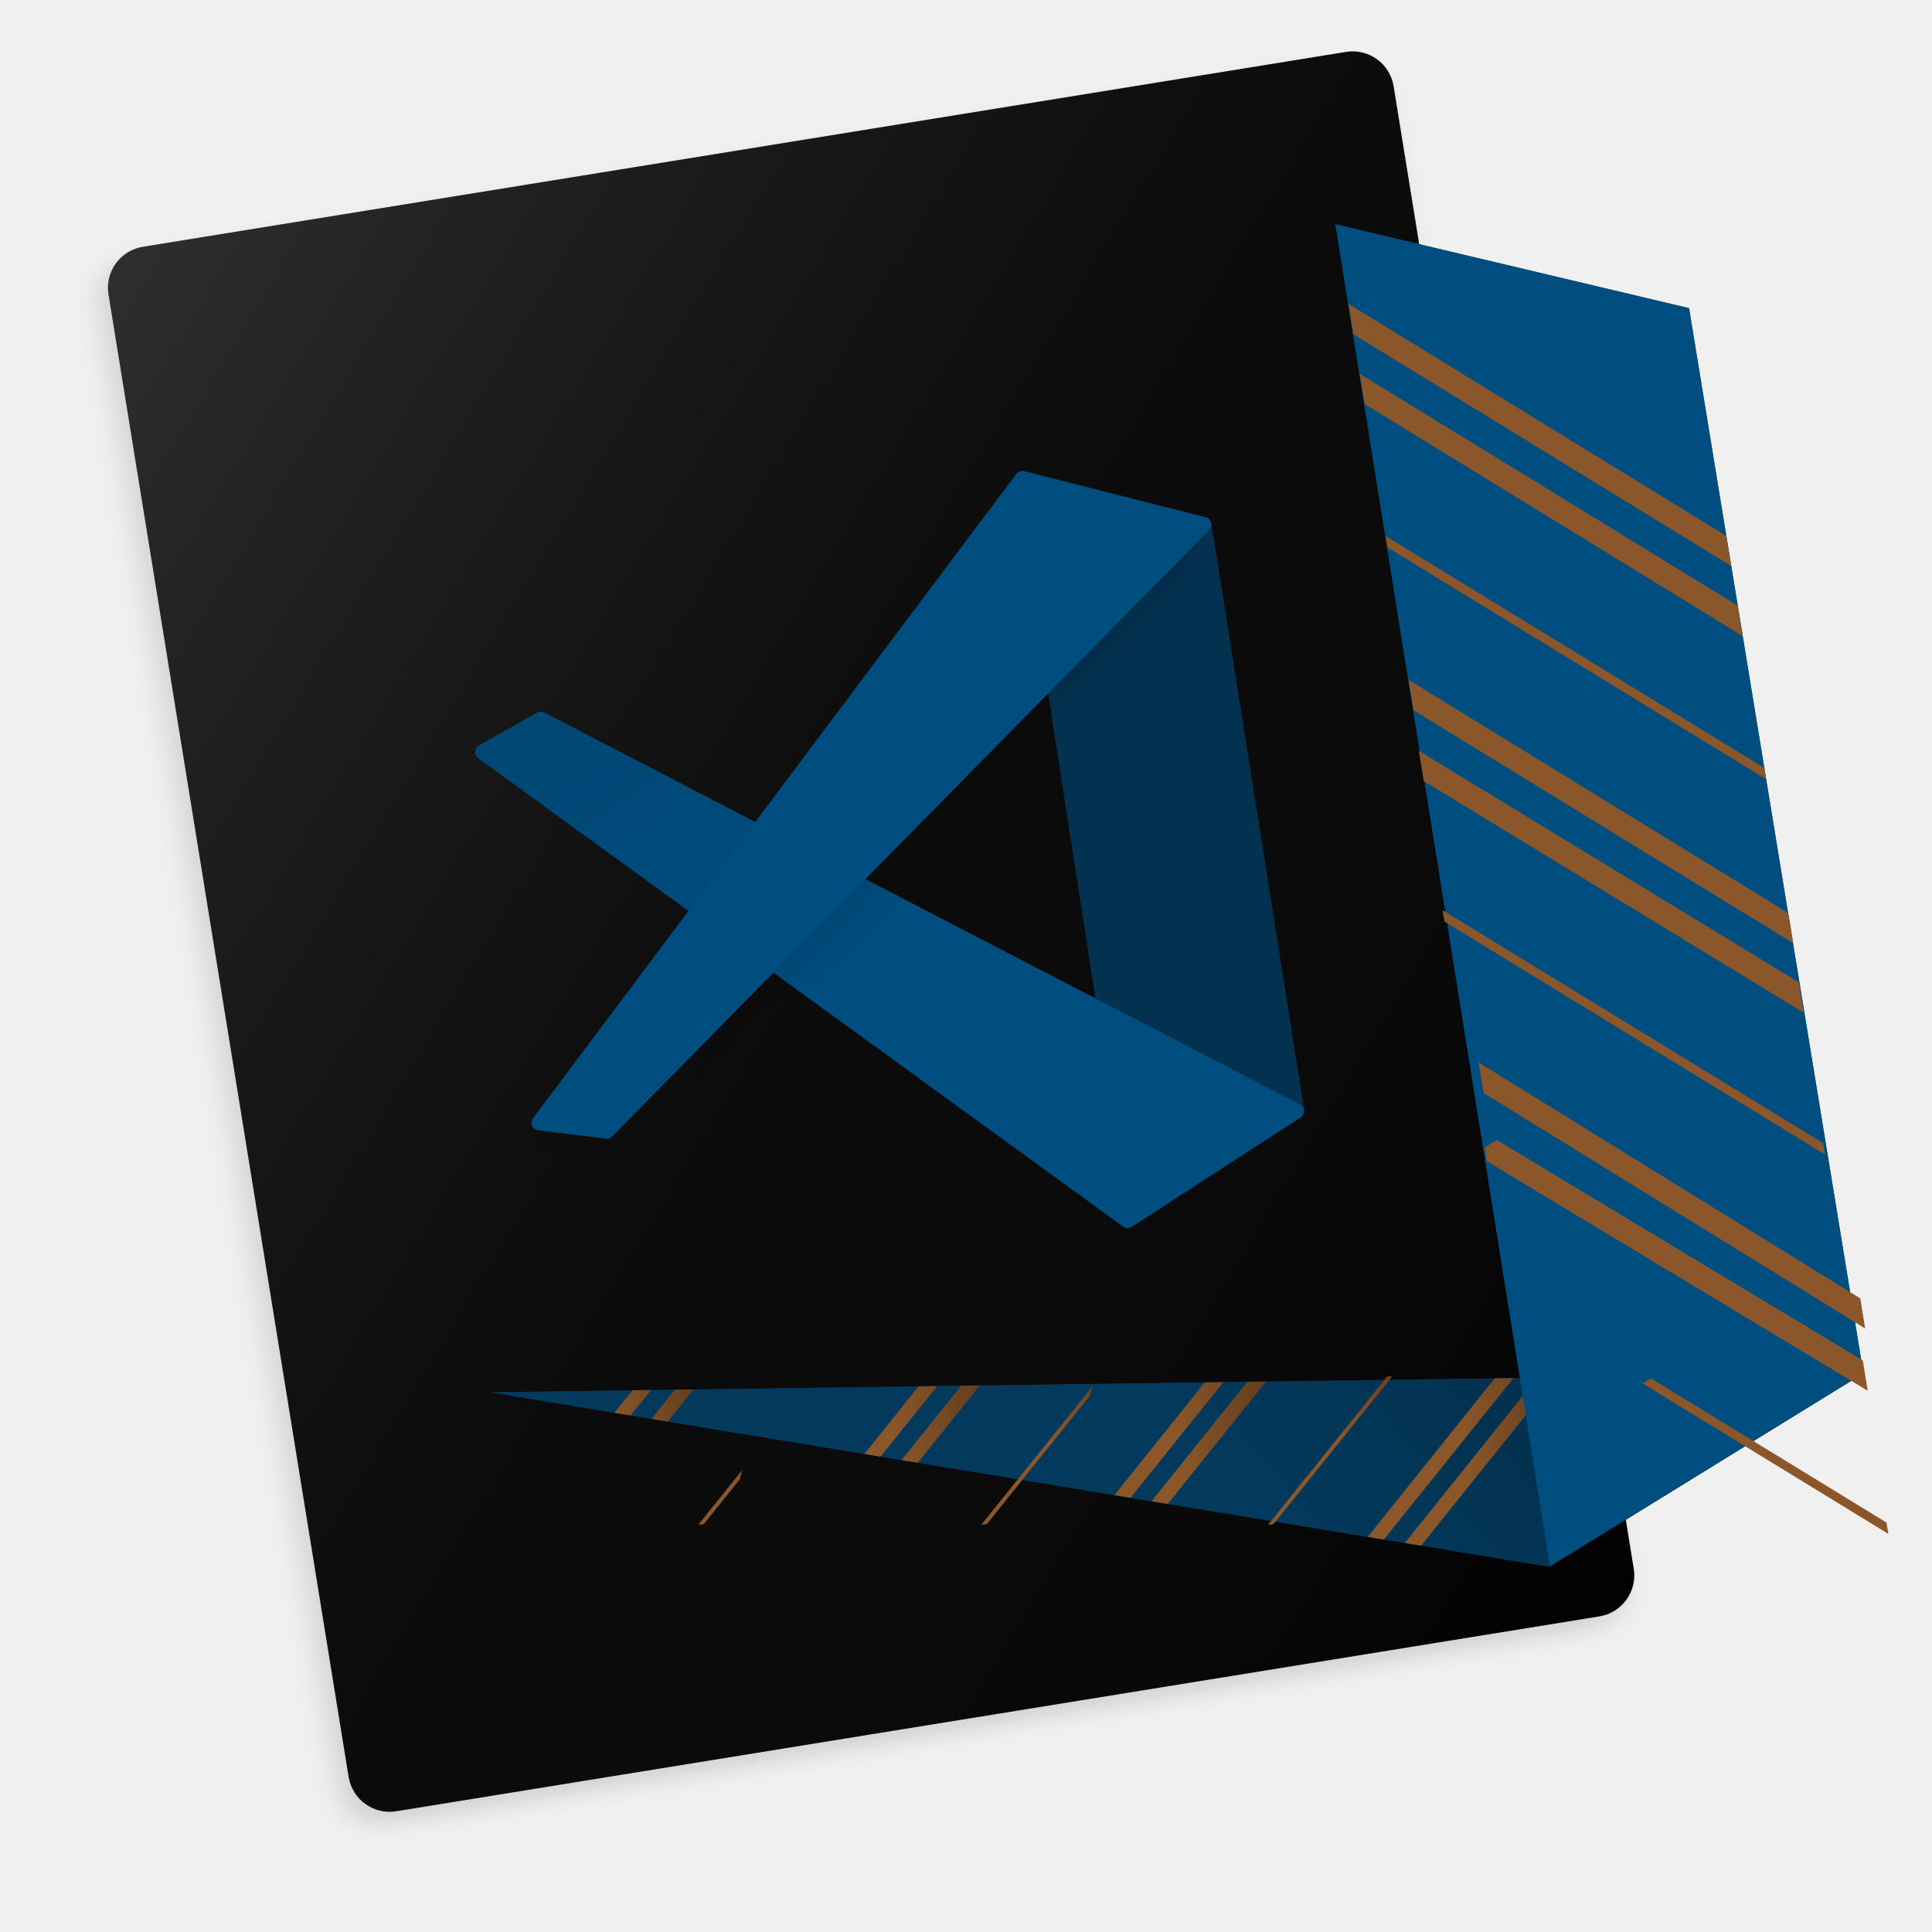
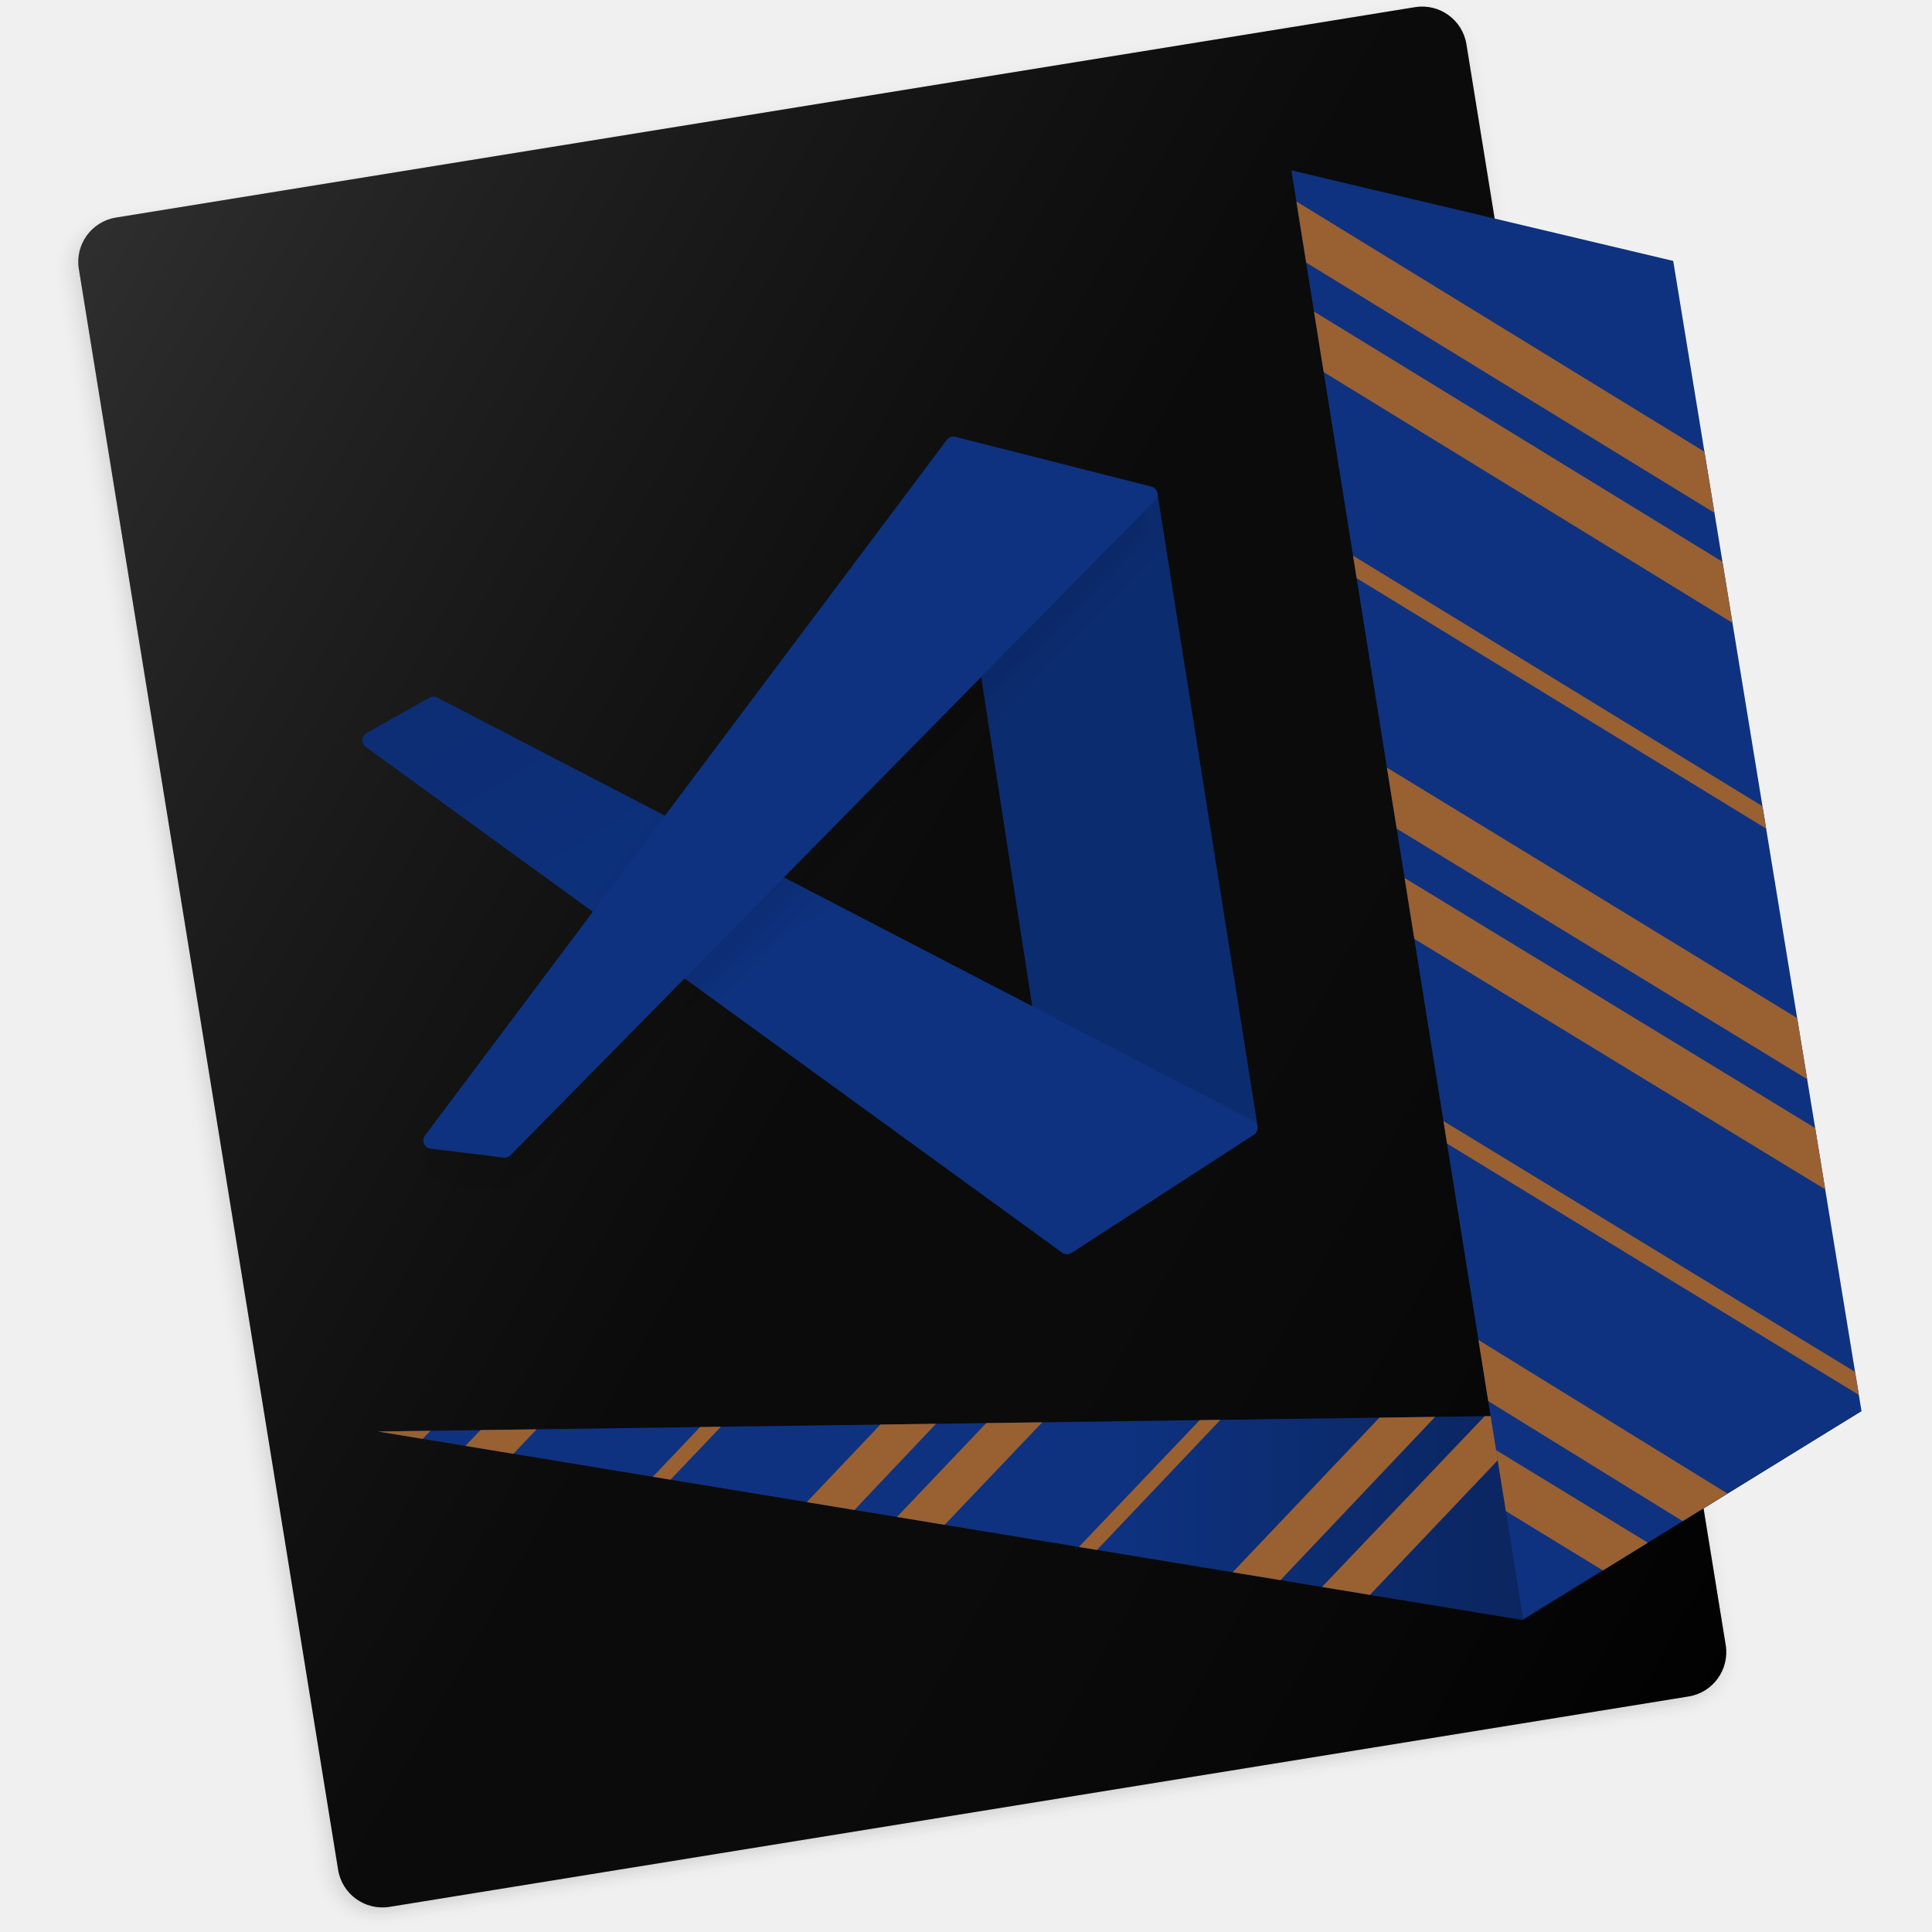
<svg xmlns="http://www.w3.org/2000/svg" xmlns:xlink="http://www.w3.org/1999/xlink" width="1024px" height="1024px" viewBox="0 0 1024 1024" version="1.1">
  <defs>
    <linearGradient x1="0%" y1="0%" x2="100%" y2="100%" id="linearGradient-1">
      <stop stop-color="#FFFFFF" stop-opacity="0.18" offset="0%" />
      <stop stop-color="#808080" stop-opacity="0.08" offset="48.762%" />
      <stop stop-color="#000000" stop-opacity="0.183" offset="100%" />
    </linearGradient>
-     <rect id="path-2" x="116.712" y="73.756" width="690" height="840" rx="22" />
-     <filter x="-3.9%" y="-1.8%" width="106.1%" height="105.0%" filterUnits="objectBoundingBox" id="filter-3">
-       <feOffset dx="-6" dy="6" in="SourceAlpha" result="shadowOffsetOuter1" />
-       <feGaussianBlur stdDeviation="6" in="shadowOffsetOuter1" result="shadowBlurOuter1" />
+     <rect id="path-2" x="68.713" y="53.726" width="745.022" height="907.021" rx="23.755" />
+     <filter x="-2.4%" y="-1.3%" width="104.0%" height="103.3%" filterUnits="objectBoundingBox" id="filter-3">
+       <feOffset dx="-3" dy="3" in="SourceAlpha" result="shadowOffsetOuter1" />
+       <feGaussianBlur stdDeviation="4.5" in="shadowOffsetOuter1" result="shadowBlurOuter1" />
      <feColorMatrix values="0 0 0 0 0   0 0 0 0 0   0 0 0 0 0  0 0 0 0.12 0" type="matrix" in="shadowBlurOuter1" />
    </filter>
-     <linearGradient x1="100%" y1="0%" x2="50%" y2="5.905%" id="linearGradient-4">
-       <stop stop-color="#000000" stop-opacity="0.3" offset="0%" />
+     <linearGradient x1="100%" y1="5.905%" x2="50%" y2="5.905%" id="linearGradient-4">
+       <stop stop-color="#000000" stop-opacity="0.467" offset="0%" />
      <stop stop-color="#000000" stop-opacity="0" offset="100%" />
    </linearGradient>
-     <polygon id="path-5" points="0.369 10.918 562.277 103.453 728.705 0.844" />
-     <polygon id="path-7" points="0.369 10.918 562.277 103.453 728.705 0.844" />
-     <polygon id="path-8" points="462.299 119.847 554.599 4.77 564.37 4.74 472.221 119.695" />
-     <polygon id="path-9" points="307.285 95.839 399.439 -19.153 409.193 -19.07 317.065 95.743" />
-     <polygon id="path-10" points="310.299 119.847 402.599 4.77 412.37 4.74 320.221 119.695" />
-     <polygon id="path-11" points="252.552 11.687 335.191 69.045 335.583 71.843 252.956 14.486" />
-     <polygon id="path-12" points="157.285 95.839 249.439 -19.153 259.193 -19.07 167.065 95.743" />
-     <polygon id="path-13" points="160.299 119.847 252.599 4.77 262.37 4.74 170.221 119.695" />
-     <polygon id="path-14" points="102.552 11.687 185.191 69.045 185.583 71.843 102.956 14.486" />
-     <polygon id="path-15" points="7.285 95.839 99.439 -19.153 109.193 -19.07 17.065 95.743" />
-     <polygon id="path-16" points="10.299 119.847 102.599 4.77 112.37 4.74 20.221 119.695" />
-     <polygon id="path-17" points="-47.448 11.687 35.191 69.045 35.583 71.843 -47.044 14.486" />
-     <polygon id="path-18" points="459.285 95.839 551.439 -19.153 561.193 -19.07 469.065 95.743" />
-     <polygon id="path-19" points="404.552 11.687 487.191 69.045 487.583 71.843 404.956 14.486" />
-     <polygon id="path-20" points="0.82 0.889 188.232 45.332 280.65 609.856 114.531 711.908" />
-     <path d="M537.951,254.221 L598.468,644.286 L598.468,644.286 C598.807,646.469 600.851,647.964 603.034,647.626 C603.59,647.539 604.122,647.337 604.594,647.031 L689.429,592.14 L689.429,592.14 C690.757,591.281 691.454,589.719 691.207,588.157 L642.037,277.396 L642.037,277.396 C641.787,275.817 640.62,274.538 639.07,274.144 L542.888,249.731 L542.888,249.731 C540.747,249.187 538.57,250.482 538.027,252.624 C537.894,253.146 537.868,253.689 537.951,254.221 Z" id="path-22" />
-     <linearGradient x1="5.234%" y1="3.683%" x2="50%" y2="50%" id="linearGradient-23">
+     <polygon id="path-5" points="163.267 758.72 769.983 858.638 949.682 747.842" />
+     <path d="M464.064,236.43 L529.406,657.617 L529.406,657.617 C529.772,659.975 531.979,661.589 534.337,661.223 C534.937,661.13 535.511,660.911 536.021,660.581 L627.62,601.311 L627.62,601.311 C629.054,600.383 629.807,598.697 629.54,597.01 L576.449,261.455 L576.449,261.455 C576.179,259.749 574.92,258.368 573.246,257.943 L469.394,231.582 L469.394,231.582 C467.082,230.995 464.732,232.393 464.145,234.705 C464.002,235.269 463.974,235.856 464.064,236.43 Z" id="path-6" />
+     <linearGradient x1="5.234%" y1="3.683%" x2="50%" y2="50%" id="linearGradient-7">
      <stop stop-color="#000000" stop-opacity="0.09" offset="0%" />
      <stop stop-color="#000000" stop-opacity="0" offset="100%" />
    </linearGradient>
-     <path d="M689.273,592.268 L599.846,650.276 L599.846,650.276 C598.457,651.176 596.657,651.129 595.318,650.156 L253.393,401.835 L253.393,401.835 C251.605,400.536 251.209,398.035 252.507,396.247 C252.845,395.782 253.279,395.395 253.78,395.113 L284.672,377.712 L284.672,377.712 C285.848,377.05 287.279,377.025 288.477,377.646 L688.938,585.361 L688.938,585.361 C690.899,586.379 691.664,588.793 690.647,590.754 C690.328,591.369 689.854,591.891 689.273,592.268 Z" id="path-24" />
-     <path d="M640.848,280.869 L324.477,602.327 L324.477,602.327 C323.605,603.213 322.371,603.643 321.137,603.492 L285.191,599.067 L285.191,599.067 C282.998,598.797 281.439,596.801 281.709,594.608 C281.795,593.914 282.06,593.255 282.479,592.696 L538.615,251.241 L538.615,251.241 C539.584,249.95 541.235,249.367 542.8,249.765 L638.981,274.187 L638.981,274.187 C641.123,274.73 642.418,276.907 641.874,279.048 C641.699,279.735 641.345,280.364 640.848,280.869 Z" id="path-25" />
-     <filter x="-9.2%" y="-5.9%" width="118.3%" height="118.7%" filterUnits="objectBoundingBox" id="filter-26">
-       <feOffset dx="0" dy="12" in="SourceAlpha" result="shadowOffsetOuter1" />
-       <feGaussianBlur stdDeviation="9" in="shadowOffsetOuter1" result="shadowBlurOuter1" />
+     <path d="M627.452,601.449 L530.894,664.085 L530.894,664.085 C529.395,665.057 527.451,665.006 526.005,663.956 L156.814,395.821 L156.814,395.821 C154.884,394.419 154.456,391.719 155.858,389.788 C156.223,389.286 156.691,388.868 157.233,388.563 L190.587,369.774 L190.587,369.774 C191.857,369.059 193.402,369.032 194.696,369.703 L627.09,593.991 L627.09,593.991 C629.208,595.09 630.034,597.697 628.936,599.814 C628.591,600.478 628.08,601.042 627.452,601.449 Z" id="path-8" />
+     <path d="M575.166,265.205 L233.566,612.311 L233.566,612.311 C232.625,613.267 231.292,613.732 229.96,613.568 L191.148,608.79 L191.148,608.79 C188.78,608.499 187.097,606.343 187.389,603.976 C187.481,603.227 187.767,602.515 188.22,601.912 L464.781,233.213 L464.781,233.213 C465.827,231.818 467.609,231.189 469.299,231.618 L573.15,257.989 L573.15,257.989 C575.462,258.576 576.861,260.926 576.274,263.238 C576.085,263.98 575.703,264.659 575.166,265.205 Z" id="path-9" />
+     <filter x="-9.0%" y="-5.8%" width="118.0%" height="118.3%" filterUnits="objectBoundingBox" id="filter-10">
+       <feOffset dx="0" dy="13" in="SourceAlpha" result="shadowOffsetOuter1" />
+       <feGaussianBlur stdDeviation="9.5" in="shadowOffsetOuter1" result="shadowBlurOuter1" />
      <feColorMatrix values="0 0 0 0 0   0 0 0 0 0   0 0 0 0 0  0 0 0 0.1 0" type="matrix" in="shadowBlurOuter1" />
    </filter>
  </defs>
  <g id="Page-1" stroke="none" stroke-width="1" fill="none" fill-rule="evenodd">
    <g id="ravenclaw">
-       <g id="Rectangle" transform="translate(461.7121, 493.7562) rotate(-9.2) translate(-461.7121, -493.7562) ">
-         <use fill="black" fill-opacity="1" filter="url(#filter-3)" xlink:href="#path-2" />
-         <use fill="#010101" fill-rule="evenodd" xlink:href="#path-2" />
-         <use fill="url(#linearGradient-1)" fill-rule="evenodd" xlink:href="#path-2" />
-       </g>
-       <g id="bottom" transform="translate(259, 727)">
-         <mask id="mask-6" fill="white">
-           <use xlink:href="#path-5" />
-         </mask>
-         <g id="Mask">
-           <use fill="#03395C" xlink:href="#path-5" />
+       <g id="icon" transform="translate(37, 0)">
+         <g id="Rectangle" transform="translate(441.2236, 507.2368) rotate(-9.2) translate(-441.2236, -507.2368) ">
+           <use fill="black" fill-opacity="1" filter="url(#filter-3)" xlink:href="#path-2" />
+           <use fill="#010101" fill-rule="evenodd" xlink:href="#path-2" />
+           <use fill="url(#linearGradient-1)" fill-rule="evenodd" xlink:href="#path-2" />
+         </g>
+         <g id="Path-6">
+           <use fill="#0E3280" xlink:href="#path-5" />
          <use fill="url(#linearGradient-4)" xlink:href="#path-5" />
        </g>
-         <g id="Mask-Copy" mask="url(#mask-6)">
-           <use fill="#03395C" xlink:href="#path-7" />
-           <use fill="url(#linearGradient-4)" xlink:href="#path-7" />
+         <polygon id="top-line-copy" fill="#996032" transform="translate(721.4528, 796.2252) rotate(97) translate(-721.4528, -796.2252) " points="668.781 744.346 774.125 822.374 773.063 848.105 672.713 773.548" />
+         <polygon id="top-line-copy-2" fill="#996032" transform="translate(669.9245, 792.6752) rotate(97) translate(-669.9245, -792.6752) " points="621.984 744.441 717.865 815.255 716.814 840.909 625.983 773.69" />
+         <polygon id="top-line-copy-3" fill="#996032" transform="translate(572.3068, 786.4327) rotate(97) translate(-572.3068, -786.4327) " points="534.102 753.299 610.512 809.835 610.123 819.566 535.591 764.201" />
+         <polygon id="top-line-copy" fill="#996032" transform="translate(476.8439, 779.4592) rotate(97) translate(-476.8439, -779.4592) " points="446.729 744.298 506.959 789.022 505.909 814.62 450.75 773.713" />
+         <polygon id="top-line-copy-4" fill="#996032" transform="translate(228.4863, 762.4827) rotate(97) translate(-228.4863, -762.4827) " points="221.288 744.274 235.685 754.93 234.626 780.691 225.32 773.751" />
+         <polygon id="top-line-copy-2" fill="#996032" transform="translate(424.7927, 775.9155) rotate(97) translate(-424.7927, -775.9155) " points="399.481 744.455 450.104 781.8 449.048 807.376 403.48 773.664" />
+         <polygon id="top-line-copy-5" fill="#996032" transform="translate(177.1559, 759.0208) rotate(97) translate(-177.1559, -759.0208) " points="174.769 745.223 179.543 748.776 178.55 772.819" />
+         <polygon id="top-line-copy-3" fill="#996032" transform="translate(327.0329, 769.6611) rotate(97) translate(-327.0329, -769.6611) " points="311.478 753.381 342.588 776.462 342.188 785.941 312.97 764.297" />
+         <g id="Path-2">
+           <use fill="#0E3280" xlink:href="#path-6" />
+           <use fill="#E0E0E0" style="mix-blend-mode: multiply;" xlink:href="#path-6" />
        </g>
-         <g id="Path-8-Copy-10" mask="url(#mask-6)">
-           <use fill="#8B572A" xlink:href="#path-8" />
-           <use fill="url(#linearGradient-4)" xlink:href="#path-8" />
+         <g id="Path-4">
+           <use fill="#0E3280" xlink:href="#path-8" />
+           <use fill="url(#linearGradient-7)" xlink:href="#path-8" />
        </g>
-         <g id="Path-8-Copy-14" mask="url(#mask-6)">
-           <use fill="#8B572A" xlink:href="#path-9" />
-           <use fill="url(#linearGradient-4)" xlink:href="#path-9" />
+         <g id="Path-3">
+           <use fill="black" fill-opacity="1" filter="url(#filter-10)" xlink:href="#path-9" />
+           <use fill="#0E3280" fill-rule="evenodd" xlink:href="#path-9" />
        </g>
-         <g id="Path-8-Copy-13" mask="url(#mask-6)">
-           <use fill="#8B572A" xlink:href="#path-10" />
-           <use fill="url(#linearGradient-4)" xlink:href="#path-10" />
-         </g>
-         <g id="Path-8-Copy-12" mask="url(#mask-6)" transform="translate(294.0679, 41.7653) scale(-1, -1) rotate(-266) translate(-294.0679, -41.7653) ">
-           <use fill="#8B572A" xlink:href="#path-11" />
-           <use fill="url(#linearGradient-4)" xlink:href="#path-11" />
-         </g>
-         <g id="Path-8-Copy-17" mask="url(#mask-6)">
-           <use fill="#8B572A" xlink:href="#path-12" />
-           <use fill="url(#linearGradient-4)" xlink:href="#path-12" />
-         </g>
-         <g id="Path-8-Copy-16" mask="url(#mask-6)">
-           <use fill="#8B572A" xlink:href="#path-13" />
-           <use fill="url(#linearGradient-4)" xlink:href="#path-13" />
-         </g>
-         <g id="Path-8-Copy-15" mask="url(#mask-6)" transform="translate(144.0679, 41.7653) scale(-1, -1) rotate(-266) translate(-144.0679, -41.7653) ">
-           <use fill="#8B572A" xlink:href="#path-14" />
-           <use fill="url(#linearGradient-4)" xlink:href="#path-14" />
-         </g>
-         <g id="Path-8-Copy-20" mask="url(#mask-6)">
-           <use fill="#8B572A" xlink:href="#path-15" />
-           <use fill="url(#linearGradient-4)" xlink:href="#path-15" />
-         </g>
-         <g id="Path-8-Copy-19" mask="url(#mask-6)">
-           <use fill="#8B572A" xlink:href="#path-16" />
-           <use fill="url(#linearGradient-4)" xlink:href="#path-16" />
-         </g>
-         <g id="Path-8-Copy-18" mask="url(#mask-6)" transform="translate(-5.932135, 41.7653) scale(-1, -1) rotate(-266) translate(5.932135, -41.7653) ">
-           <use fill="#8B572A" xlink:href="#path-17" />
-           <use fill="url(#linearGradient-4)" xlink:href="#path-17" />
-         </g>
-         <g id="Path-8-Copy-9" mask="url(#mask-6)">
-           <use fill="#8B572A" xlink:href="#path-18" />
-           <use fill="url(#linearGradient-4)" xlink:href="#path-18" />
-         </g>
-         <g id="Path-8-Copy-11" mask="url(#mask-6)" transform="translate(446.0679, 41.7653) scale(-1, -1) rotate(-266) translate(-446.0679, -41.7653) ">
-           <use fill="#8B572A" xlink:href="#path-19" />
-           <use fill="url(#linearGradient-4)" xlink:href="#path-19" />
-         </g>
-       </g>
-       <g id="top" transform="translate(707, 118)">
-         <polygon id="Path-5" fill="#004E80" points="0.82 0.889 188.232 45.332 280.65 609.856 114.531 711.908" />
-         <mask id="mask-21" fill="white">
-           <use xlink:href="#path-20" />
-         </mask>
-         <use id="Path-5-Copy" fill="#004E80" xlink:href="#path-20" />
-         <polygon id="Path-8" fill="#8B572A" mask="url(#mask-21)" transform="translate(109.1457, 112.5) scale(-1, -1) translate(-109.1457, -112.5) " points="7.657 43 208.231 166 210.635 182 10.342 59" />
-         <polygon id="Path-8-Copy" fill="#8B572A" mask="url(#mask-21)" transform="translate(115.1595, 149.609) scale(-1, -1) translate(-115.1595, -149.609) " points="13.497 80 214.24 203.218 216.822 219.218 16.306 96.218" />
-         <polygon id="Path-8-Copy-6" fill="#8B572A" mask="url(#mask-21)" transform="translate(128.1708, 230.501) scale(-1, -1) translate(-128.1708, -230.501) " points="27.234 166 228.153 289.002 229.108 295.002 28.216 172.002" />
-         <polygon id="Path-8-Copy-3" fill="#8B572A" mask="url(#mask-21)" transform="translate(141.4472, 312.0748) scale(-1, -1) translate(-141.4472, -312.0748) " points="39.26 242.15 240.938 365.863 243.635 382 41.945 258.15" />
-         <polygon id="Path-8-Copy-2" fill="#8B572A" mask="url(#mask-21)" transform="translate(147.1964, 349.4473) scale(-1, -1) translate(-147.1964, -349.4473) " points="44.57 279.677 247.24 403.218 249.822 419.218 47.379 295.895" />
-         <polygon id="Path-8-Copy-7" fill="#8B572A" mask="url(#mask-21)" transform="translate(159.7032, 429.6173) scale(-1, -1) translate(-159.7032, -429.6173) " points="57.298 364.233 261.153 489.002 262.108 495.002 58.281 370.235" />
-         <polygon id="Path-8-Copy-4" fill="#8B572A" mask="url(#mask-21)" transform="translate(180.2487, 550.0302) scale(-1, -1) translate(-180.2487, -550.0302) " points="76.117 480.046 281.798 604.015 284.38 620.015 78.926 496.264" />
-         <polygon id="Path-8-Copy-8" fill="#8B572A" mask="url(#mask-21)" transform="translate(192.9372, 630.501) scale(-1, -1) translate(-192.9372, -630.501) " points="92 566 292.919 689.002 293.874 695.002 92.982 572.002" />
-         <polygon id="Path-8-Copy-5" fill="#8B572A" mask="url(#mask-21)" transform="translate(176.4629, 513.9818) scale(-1, -1) translate(-176.4629, -513.9818) " points="71.141 441.698 279.382 570.266 281.785 586.266 73.826 457.698" />
-       </g>
-       <g id="Path-2">
-         <use fill="#03395C" xlink:href="#path-22" />
-         <use fill="#E0E0E0" style="mix-blend-mode: multiply;" xlink:href="#path-22" />
-       </g>
-       <g id="Path-4">
-         <use fill="#004E80" xlink:href="#path-24" />
-         <use fill="url(#linearGradient-23)" xlink:href="#path-24" />
-       </g>
-       <g id="Path-3">
-         <use fill="black" fill-opacity="1" filter="url(#filter-26)" xlink:href="#path-25" />
-         <use fill="#004E80" fill-rule="evenodd" xlink:href="#path-25" />
+         <polygon id="Path-5" fill="#0E3280" points="647.478 90.3 849.835 138.289 949.622 747.855 770.257 858.05" />
+         <polygon id="top-line" fill="#996032" transform="translate(770.3426, 247.6307) scale(-1, -1) translate(-770.3426, -247.6307) " points="659.444 165.128 876.107 298.046 881.241 330.133 664.745 197.522" />
+         <polygon id="top-line" fill="#996032" transform="translate(789.6165, 366.848) scale(-1, -1) translate(-789.6165, -366.848) " points="680.14 294.505 897.189 427.249 899.093 439.191 682.083 306.382" />
+         <polygon id="top-line" fill="#996032" transform="translate(809.4711, 489.4277) scale(-1, -1) translate(-809.4711, -489.4277) " points="698.104 406.85 915.666 539.664 920.838 572.005 703.407 439.244" />
+         <polygon id="top-line" fill="#996032" transform="translate(818.9224, 547.8685) scale(-1, -1) translate(-818.9224, -547.8685) " points="707.456 465.34 925.228 598.12 930.389 630.397 712.739 497.817" />
+         <polygon id="top-line" fill="#996032" transform="translate(838.1414, 666.7564) scale(-1, -1) translate(-838.1414, -666.7564) " points="728.06 594.17 946.313 727.391 948.223 739.343 730.06 606.385" />
+         <polygon id="top-line" fill="#996032" transform="translate(812.5932, 758.2316) scale(-1, -1) translate(-812.5932, -758.2316) " points="770.334 710.218 873.391 773.852 878.572 806.245 746.615 724.87" />
+         <polygon id="top-line" fill="#996032" transform="translate(796.1702, 800.4804) scale(-1, -1) translate(-796.1702, -800.4804) " points="779.749 768.585 831.216 800.041 836.394 832.376 755.946 783.286" />
+         <polygon id="top-line" fill="#996032" transform="translate(760.9033, 189.2975) scale(-1, -1) translate(-760.9033, -189.2975) " points="650.11 106.771 866.515 239.442 871.697 271.824 655.414 139.172" />
      </g>
    </g>
  </g>
</svg>
